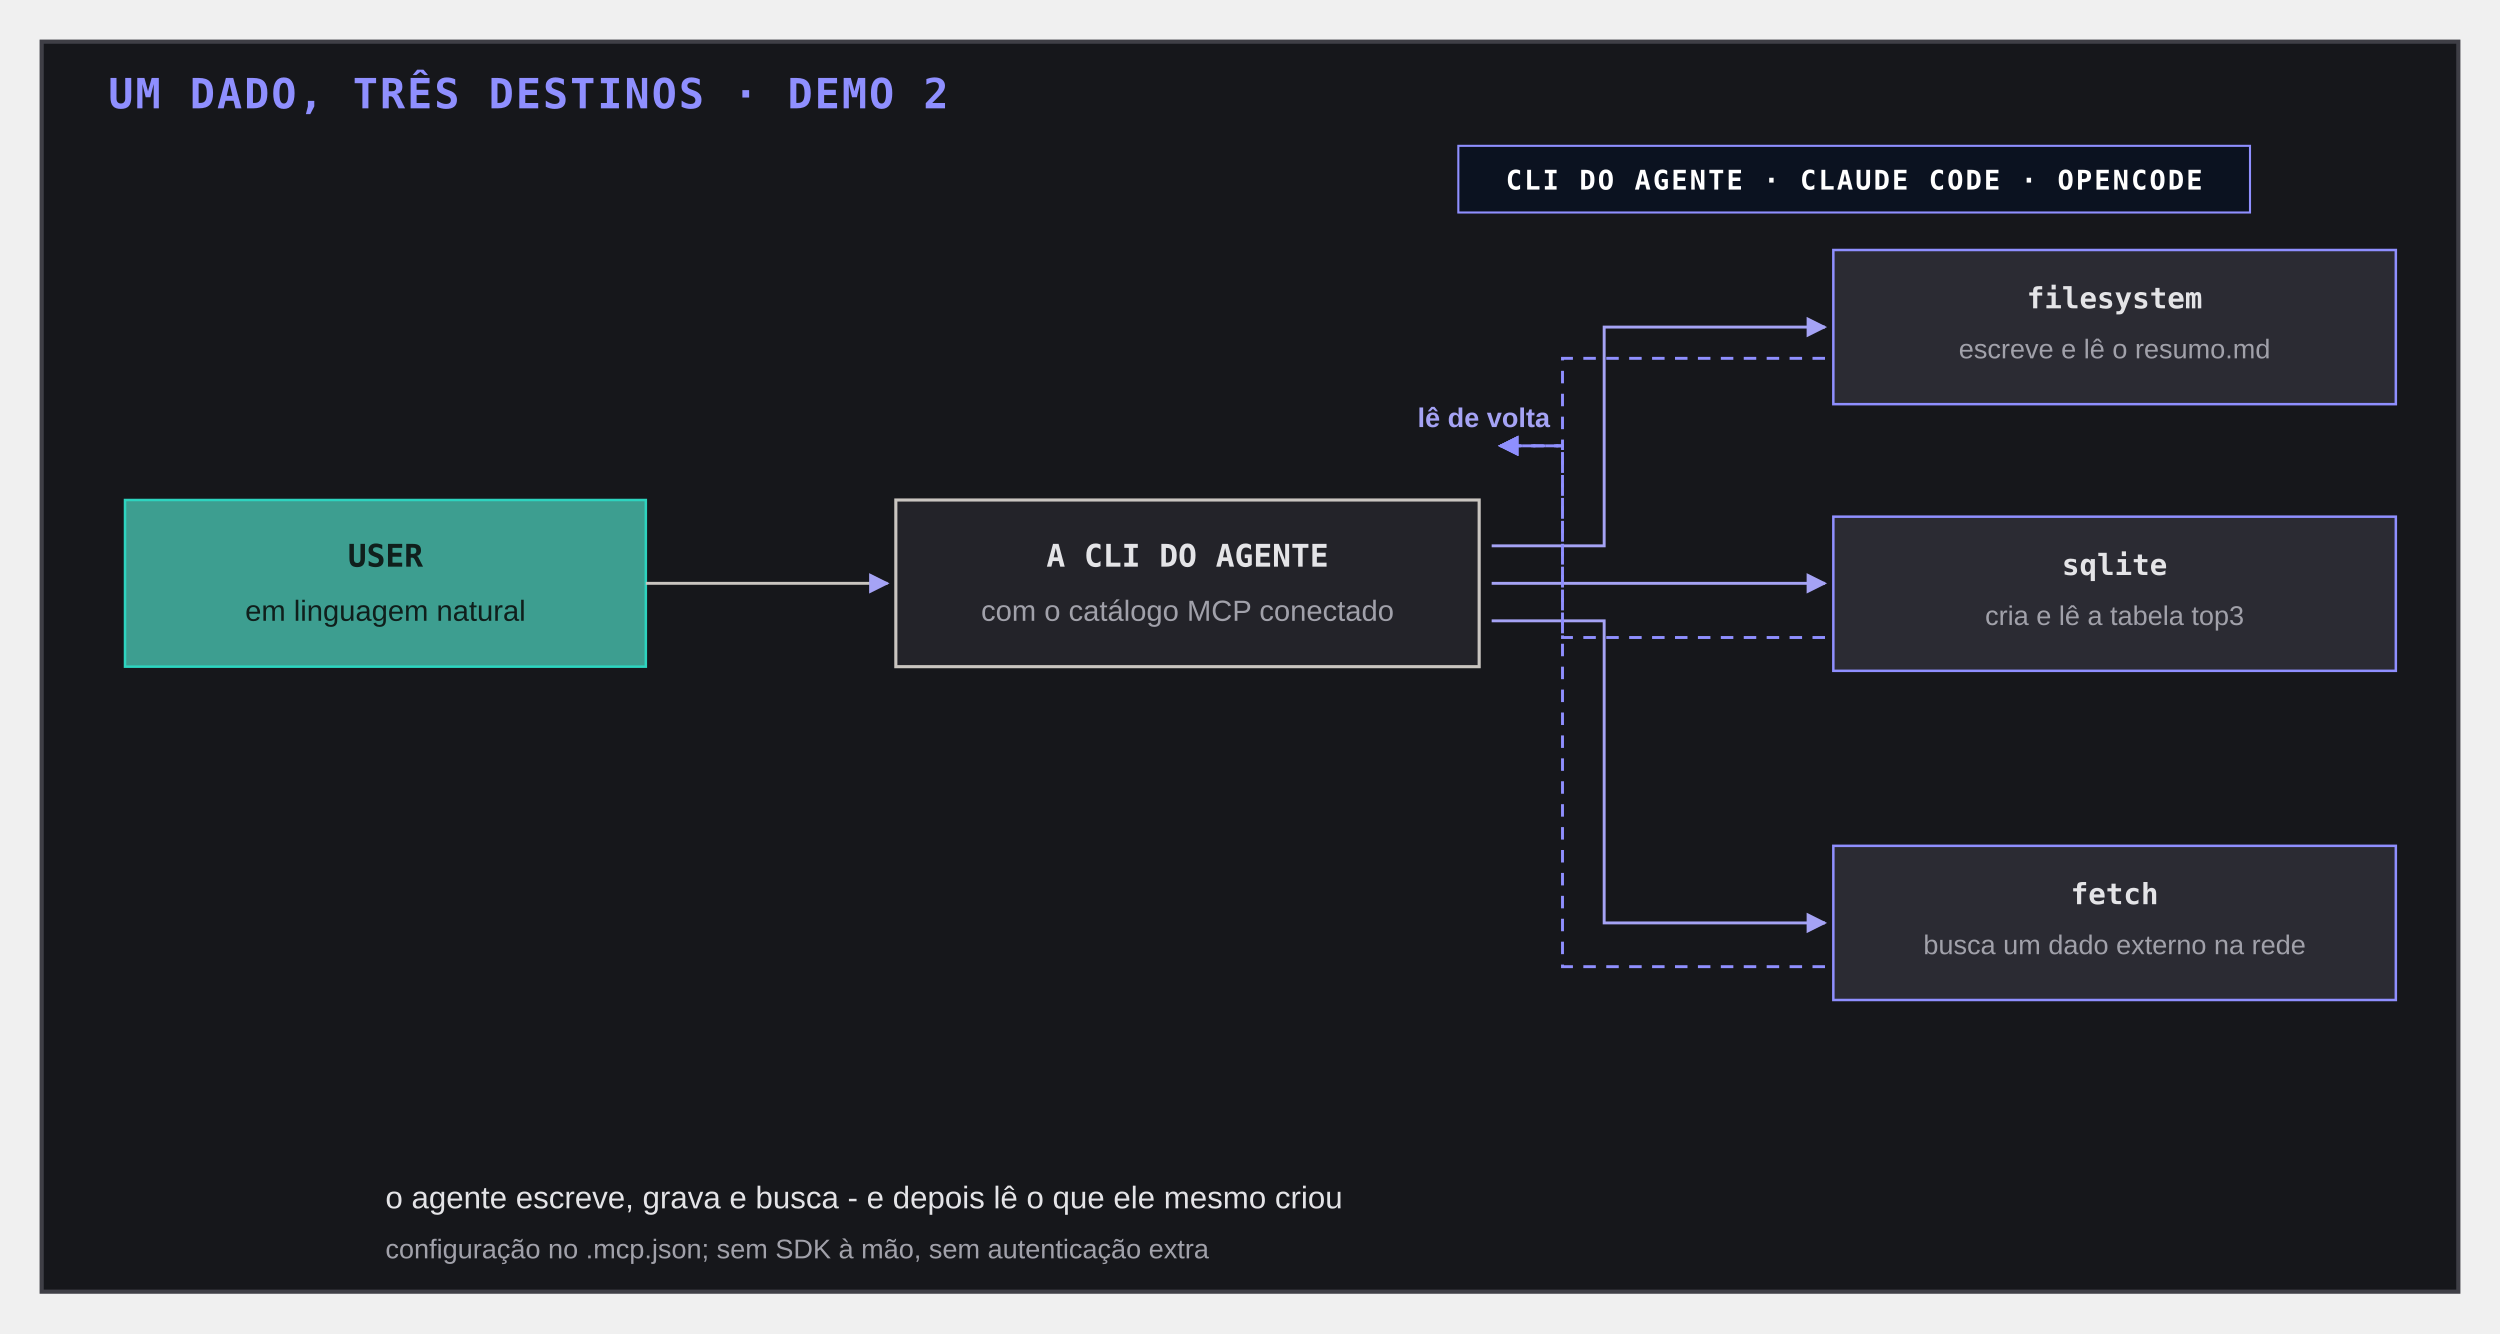
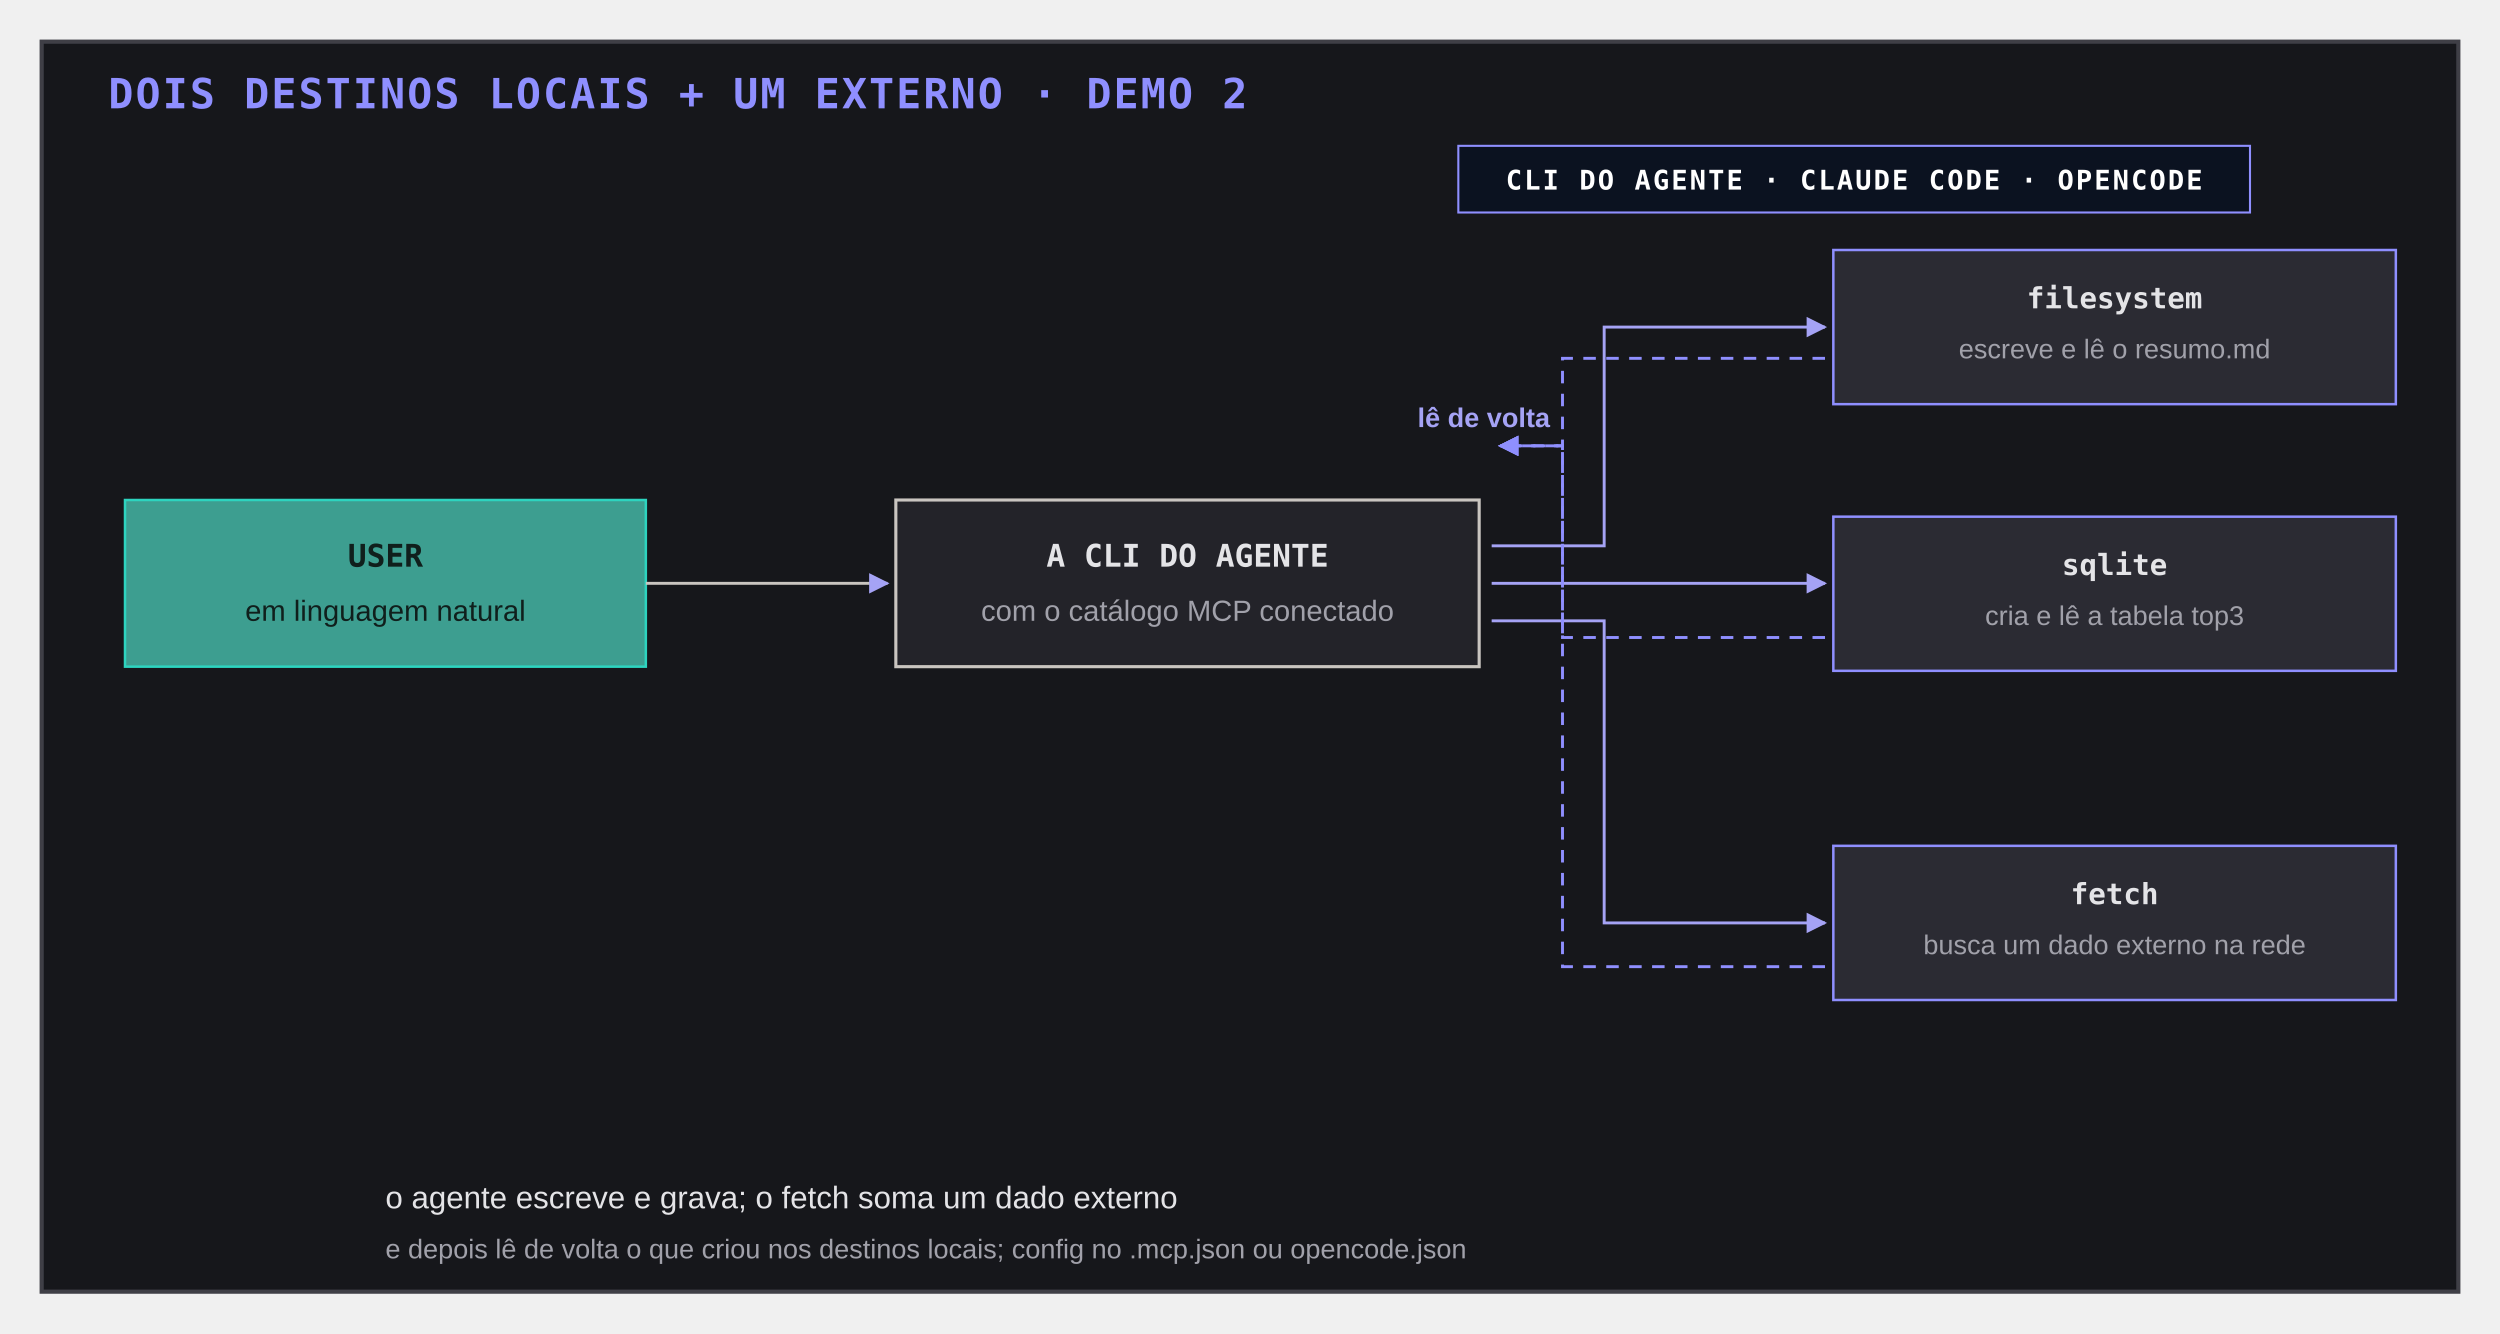
<svg xmlns="http://www.w3.org/2000/svg" viewBox="0 0 1200 640" font-family="Menlo, Consolas, 'DejaVu Sans Mono', monospace">
  <defs>
    <marker id="seta2" viewBox="0 0 10 10" refX="9" refY="5" markerWidth="7" markerHeight="7" orient="auto-start-reverse">
      <path d="M 0 0 L 10 5 L 0 10 z" fill="#A5A3F5" />
    </marker>
    <marker id="seta2d" viewBox="0 0 10 10" refX="9" refY="5" markerWidth="7" markerHeight="7" orient="auto-start-reverse">
      <path d="M 0 0 L 10 5 L 0 10 z" fill="#8F8FFF" />
    </marker>
  </defs>
  <rect x="20" y="20" width="1160" height="600" fill="#16171B" stroke="#3F3F46" stroke-width="2" />
-   <text x="52" y="52" font-size="20" font-weight="bold" letter-spacing="1" fill="#8F8FFF">UM DADO, TRÊS DESTINOS · DEMO 2</text>
+   <text x="52" y="52" font-size="20" font-weight="bold" letter-spacing="1" fill="#8F8FFF">DOIS DESTINOS LOCAIS + UM EXTERNO · DEMO 2</text>
  <rect x="700" y="70" width="380" height="32" fill="#0B1220" stroke="#8F8FFF" stroke-width="1" />
  <text x="890" y="91" font-size="13" font-weight="bold" letter-spacing="1" fill="#FFFFFF" text-anchor="middle">CLI DO AGENTE · CLAUDE CODE · OPENCODE</text>
  <rect x="60" y="240" width="250" height="80" fill="#3D9E90" stroke="#2DD4BF" stroke-width="1.2" />
  <text x="185" y="272" font-size="15" font-weight="bold" fill="#101F1C" text-anchor="middle">USER</text>
  <text x="185" y="298" font-size="14" fill="#101F1C" text-anchor="middle" font-family="Arial, Helvetica, sans-serif">em linguagem natural</text>
  <rect x="430" y="240" width="280" height="80" fill="#232329" stroke="#C9C5C0" stroke-width="1.5" />
  <text x="570" y="272" font-size="15" font-weight="bold" fill="#E4E4E7" text-anchor="middle">A CLI DO AGENTE</text>
  <text x="570" y="298" font-size="14" fill="#A1A1AA" text-anchor="middle" font-family="Arial, Helvetica, sans-serif">com o catálogo MCP conectado</text>
  <rect x="880" y="120" width="270" height="74" fill="#2B2B33" stroke="#8F8FFF" stroke-width="1.2" />
  <text x="1015" y="148" font-size="14" font-weight="bold" fill="#E4E4E7" text-anchor="middle">filesystem</text>
  <text x="1015" y="172" font-size="13" fill="#A1A1AA" text-anchor="middle" font-family="Arial, Helvetica, sans-serif">escreve e lê o resumo.md</text>
  <rect x="880" y="248" width="270" height="74" fill="#2B2B33" stroke="#8F8FFF" stroke-width="1.2" />
  <text x="1015" y="276" font-size="14" font-weight="bold" fill="#E4E4E7" text-anchor="middle">sqlite</text>
  <text x="1015" y="300" font-size="13" fill="#A1A1AA" text-anchor="middle" font-family="Arial, Helvetica, sans-serif">cria e lê a tabela top3</text>
  <rect x="880" y="406" width="270" height="74" fill="#2B2B33" stroke="#8F8FFF" stroke-width="1.2" />
  <text x="1015" y="434" font-size="14" font-weight="bold" fill="#E4E4E7" text-anchor="middle">fetch</text>
  <text x="1015" y="458" font-size="13" fill="#A1A1AA" text-anchor="middle" font-family="Arial, Helvetica, sans-serif">busca um dado externo na rede</text>
  <path d="M 310 280 L 426 280" stroke="#C9C5C0" stroke-width="1.4" marker-end="url(#seta2)" fill="none" />
  <path d="M 716 262 L 770 262 L 770 157 L 876 157" stroke="#A5A3F5" stroke-width="1.4" marker-end="url(#seta2)" fill="none" />
  <path d="M 716 280 L 876 280" stroke="#A5A3F5" stroke-width="1.4" marker-end="url(#seta2)" fill="none" />
  <path d="M 716 298 L 770 298 L 770 443 L 876 443" stroke="#A5A3F5" stroke-width="1.4" marker-end="url(#seta2)" fill="none" />
  <path d="M 876 172 L 750 172 L 750 214 L 720 214" stroke="#8F8FFF" stroke-width="1.4" stroke-dasharray="6 5" marker-end="url(#seta2d)" fill="none" />
  <path d="M 876 306 L 750 306 L 750 214 L 720 214" stroke="#8F8FFF" stroke-width="1.4" stroke-dasharray="6 5" marker-end="url(#seta2d)" fill="none" />
  <path d="M 876 464 L 750 464 L 750 214 L 720 214" stroke="#8F8FFF" stroke-width="1.4" stroke-dasharray="6 5" marker-end="url(#seta2d)" fill="none" />
  <text x="744" y="205" font-size="13" fill="#A5A3F5" font-weight="bold" text-anchor="end" font-family="Arial, Helvetica, sans-serif">lê de volta</text>
-   <text x="185" y="580" font-size="15" startOffset="0" fill="#E4E4E7" font-family="Arial, Helvetica, sans-serif">o agente escreve, grava e busca - e depois lê o que ele mesmo criou</text>
-   <text x="185" y="604" font-size="13" fill="#A1A1AA" font-family="Arial, Helvetica, sans-serif">configuração no .mcp.json; sem SDK à mão, sem autenticação extra</text>
+   <text x="185" y="580" font-size="15" startOffset="0" fill="#E4E4E7" font-family="Arial, Helvetica, sans-serif">o agente escreve e grava; o fetch soma um dado externo</text>
+   <text x="185" y="604" font-size="13" fill="#A1A1AA" font-family="Arial, Helvetica, sans-serif">e depois lê de volta o que criou nos destinos locais; config no .mcp.json ou opencode.json</text>
</svg>
